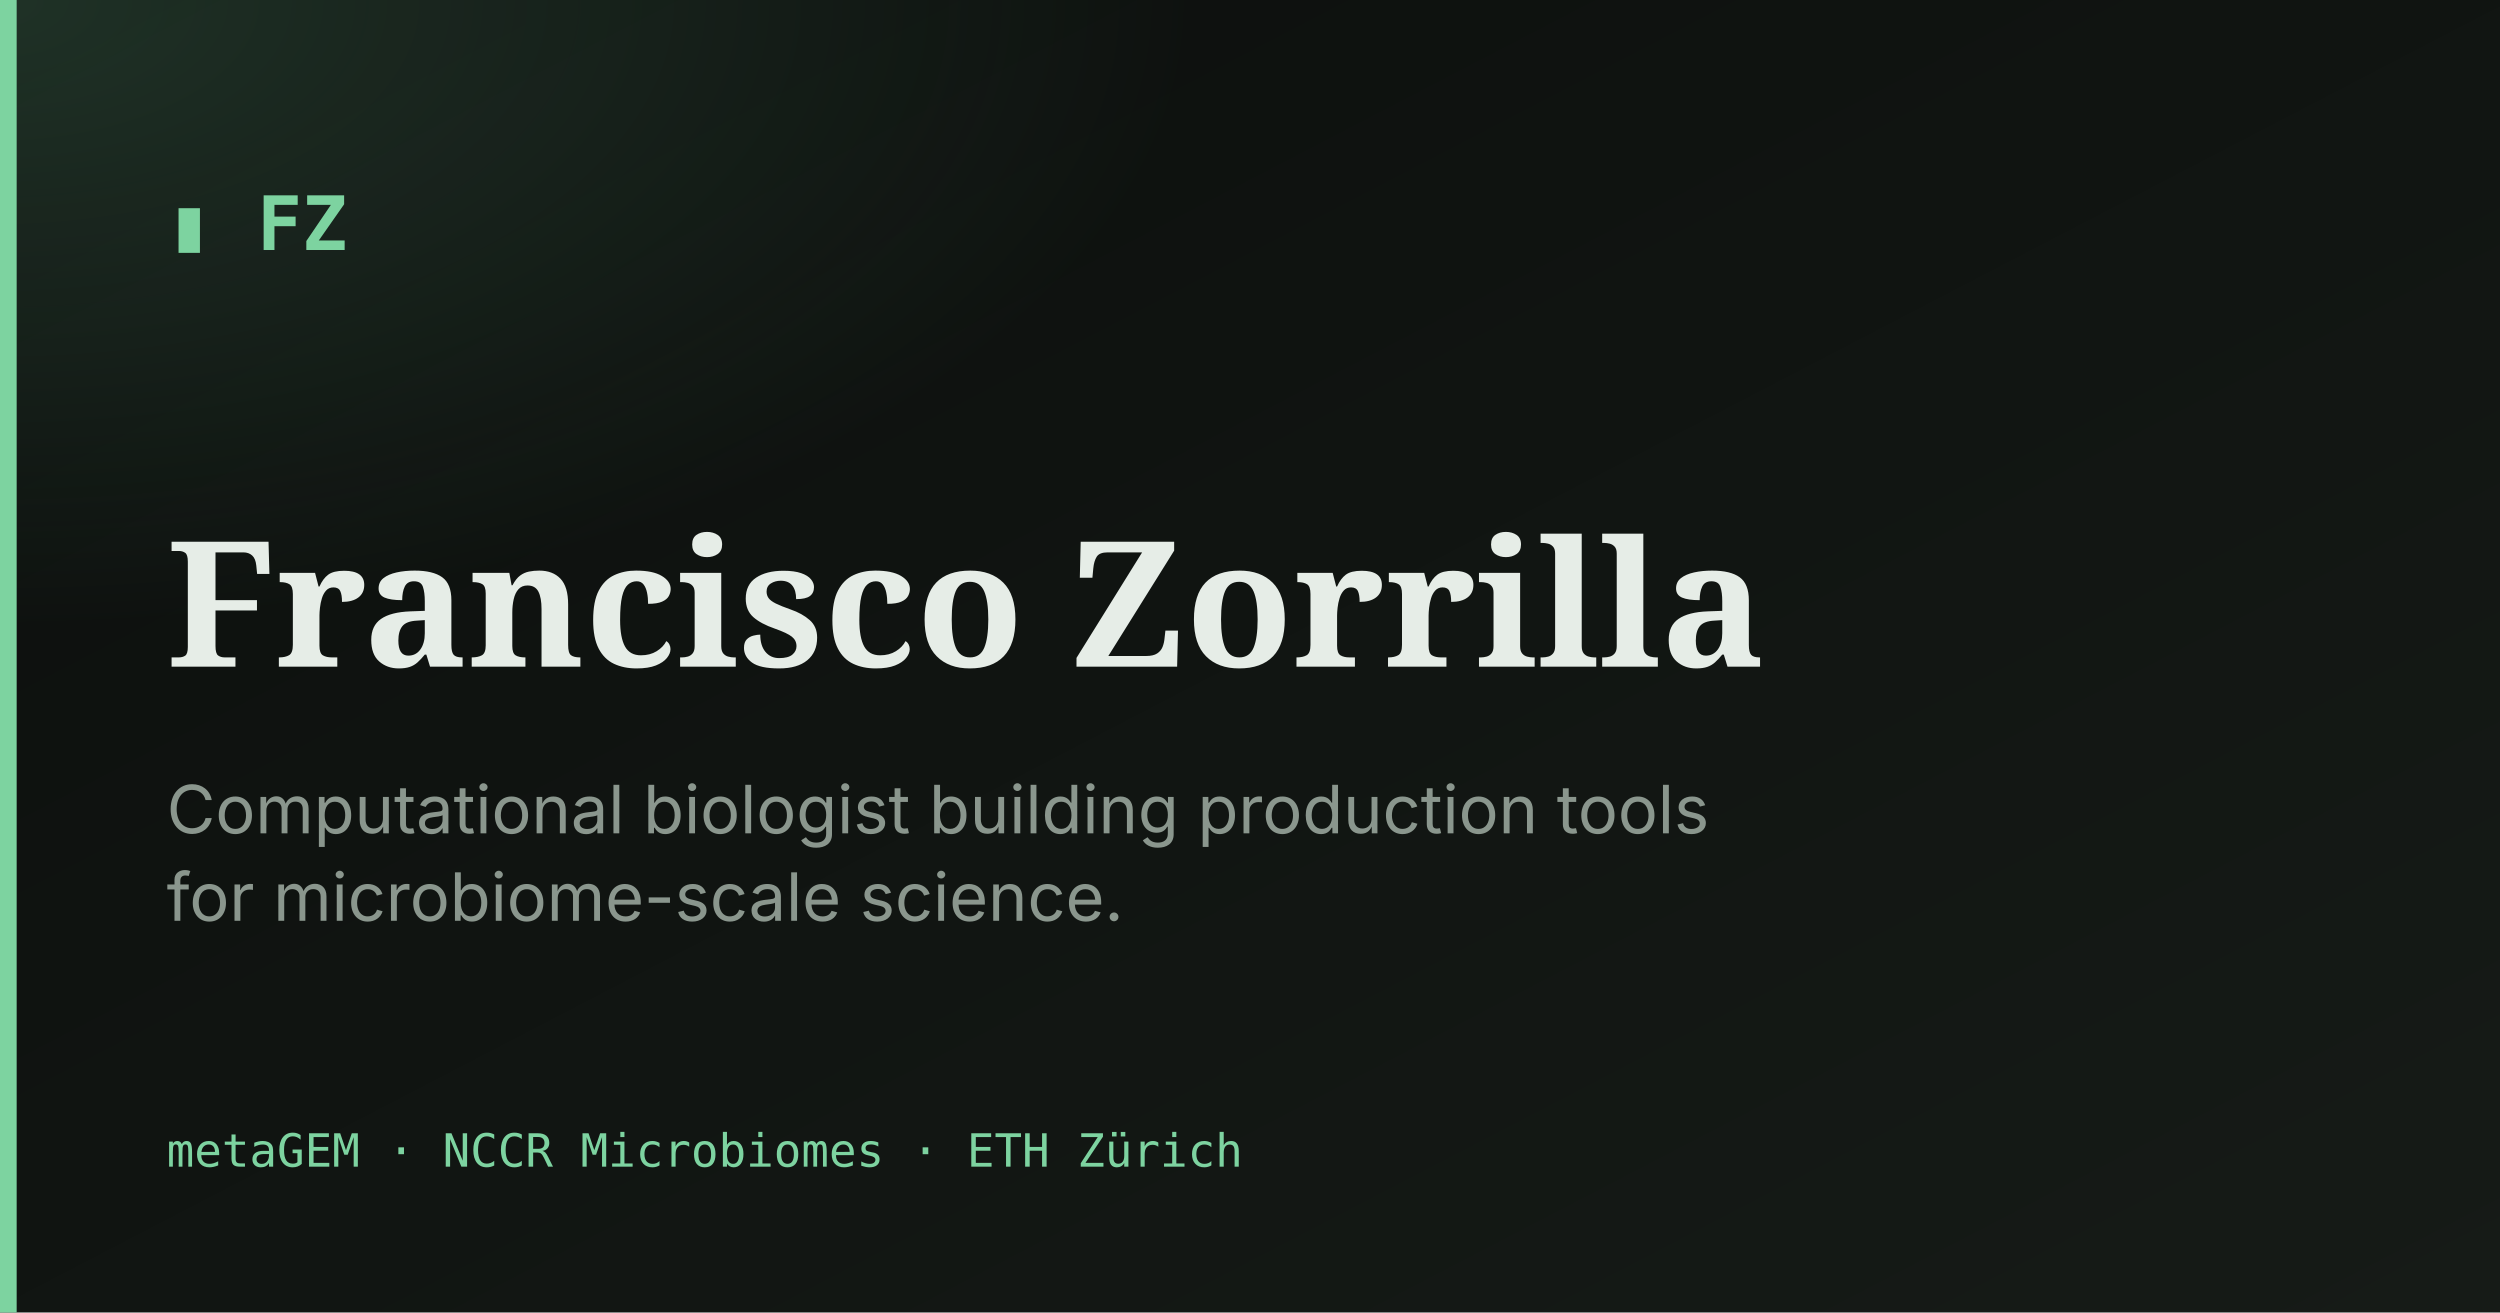
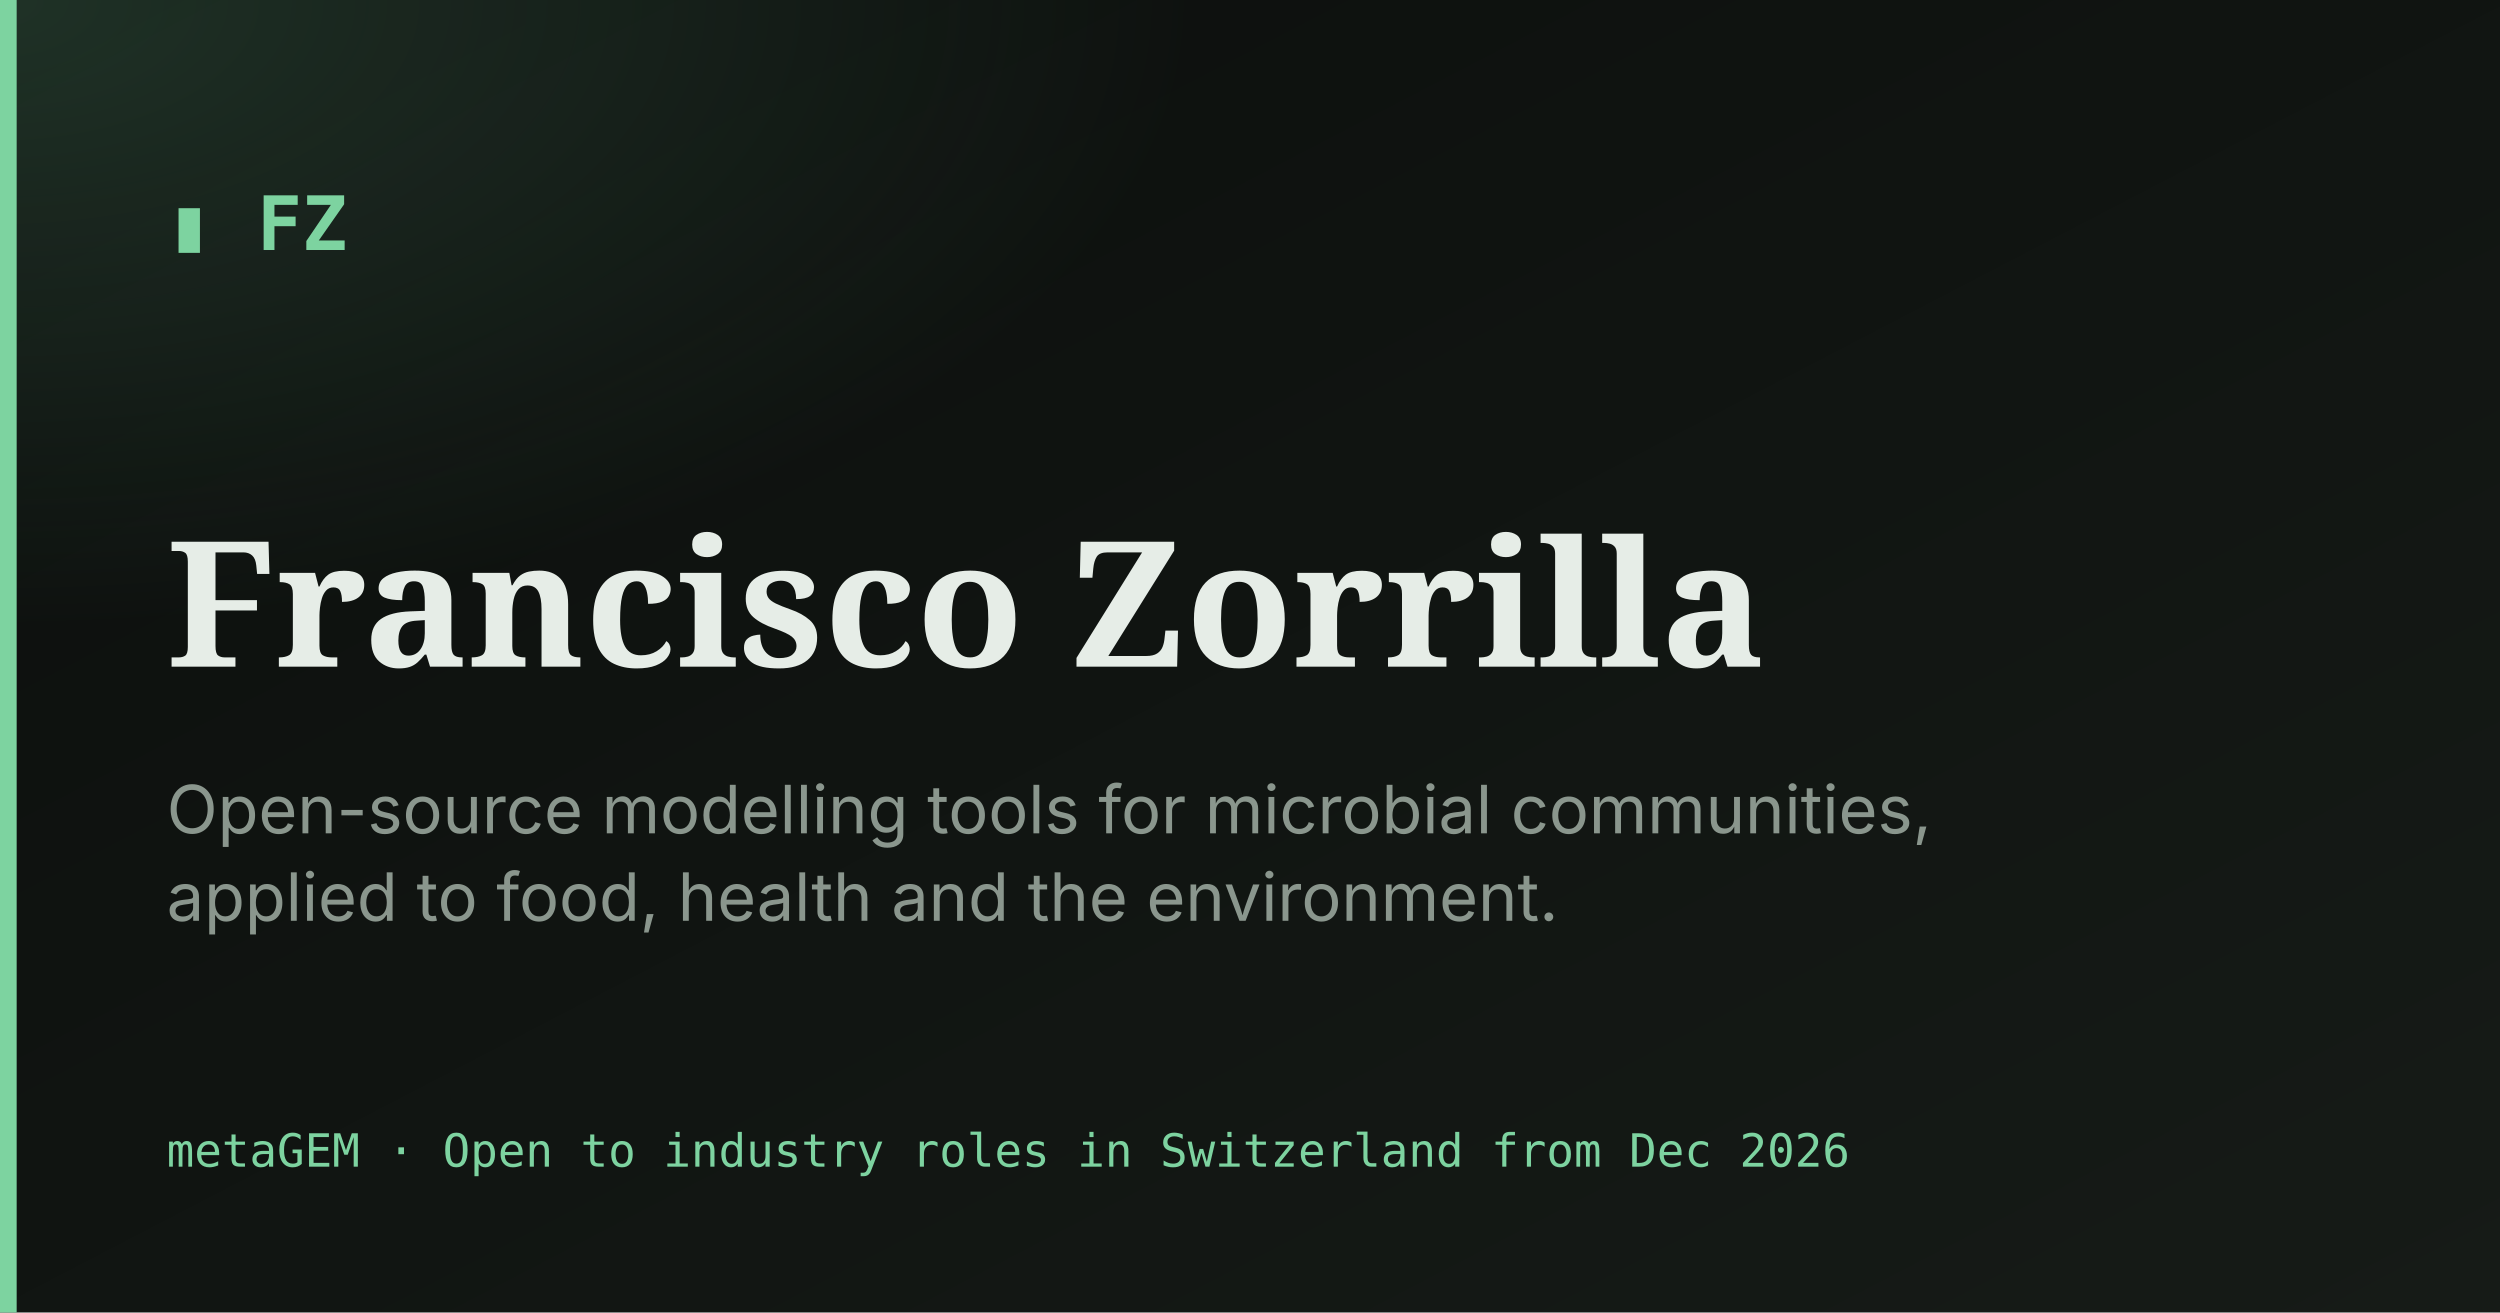
<svg xmlns="http://www.w3.org/2000/svg" viewBox="0 0 1200 630" width="1200" height="630">
  <defs>
    <linearGradient id="bg" x1="0" y1="0" x2="1" y2="1">
      <stop offset="0%" stop-color="#0B0E0C" />
      <stop offset="100%" stop-color="#161B17" />
    </linearGradient>
    <radialGradient id="glow" cx="0%" cy="0%" r="80%">
      <stop offset="0%" stop-color="#7DD3A0" stop-opacity="0.18" />
      <stop offset="60%" stop-color="#7DD3A0" stop-opacity="0" />
    </radialGradient>
  </defs>
  <rect width="1200" height="630" fill="url(#bg)" />
  <rect width="1200" height="630" fill="url(#glow)" />
  <rect x="0" y="0" width="8" height="630" fill="#7DD3A0" />
  <text x="80" y="120" font-family="JetBrains Mono, monospace" font-size="36" font-weight="700" fill="#7DD3A0">▮ FZ</text>
  <text x="80" y="320" font-family="Fraunces, Georgia, serif" font-size="84" font-weight="700" fill="#E6EDE7">Francisco Zorrilla</text>
-   <text x="80" y="400" font-family="Inter, system-ui, sans-serif" font-size="32" font-weight="400" fill="#8A968D">Computational biologist building production tools</text>
-   <text x="80" y="442" font-family="Inter, system-ui, sans-serif" font-size="32" font-weight="400" fill="#8A968D">for microbiome-scale science.</text>
-   <text x="80" y="560" font-family="JetBrains Mono, monospace" font-size="22" font-weight="500" fill="#7DD3A0">metaGEM · NCCR Microbiomes · ETH Zürich</text>
+   <text x="80" y="400" font-family="Inter, system-ui, sans-serif" font-size="32" font-weight="400" fill="#8A968D">Open-source modelling tools for microbial communities,</text>
+   <text x="80" y="442" font-family="Inter, system-ui, sans-serif" font-size="32" font-weight="400" fill="#8A968D">applied to food, health and the environment.</text>
+   <text x="80" y="560" font-family="JetBrains Mono, monospace" font-size="22" font-weight="500" fill="#7DD3A0">metaGEM · Open to industry roles in Switzerland from Dec 2026</text>
</svg>
